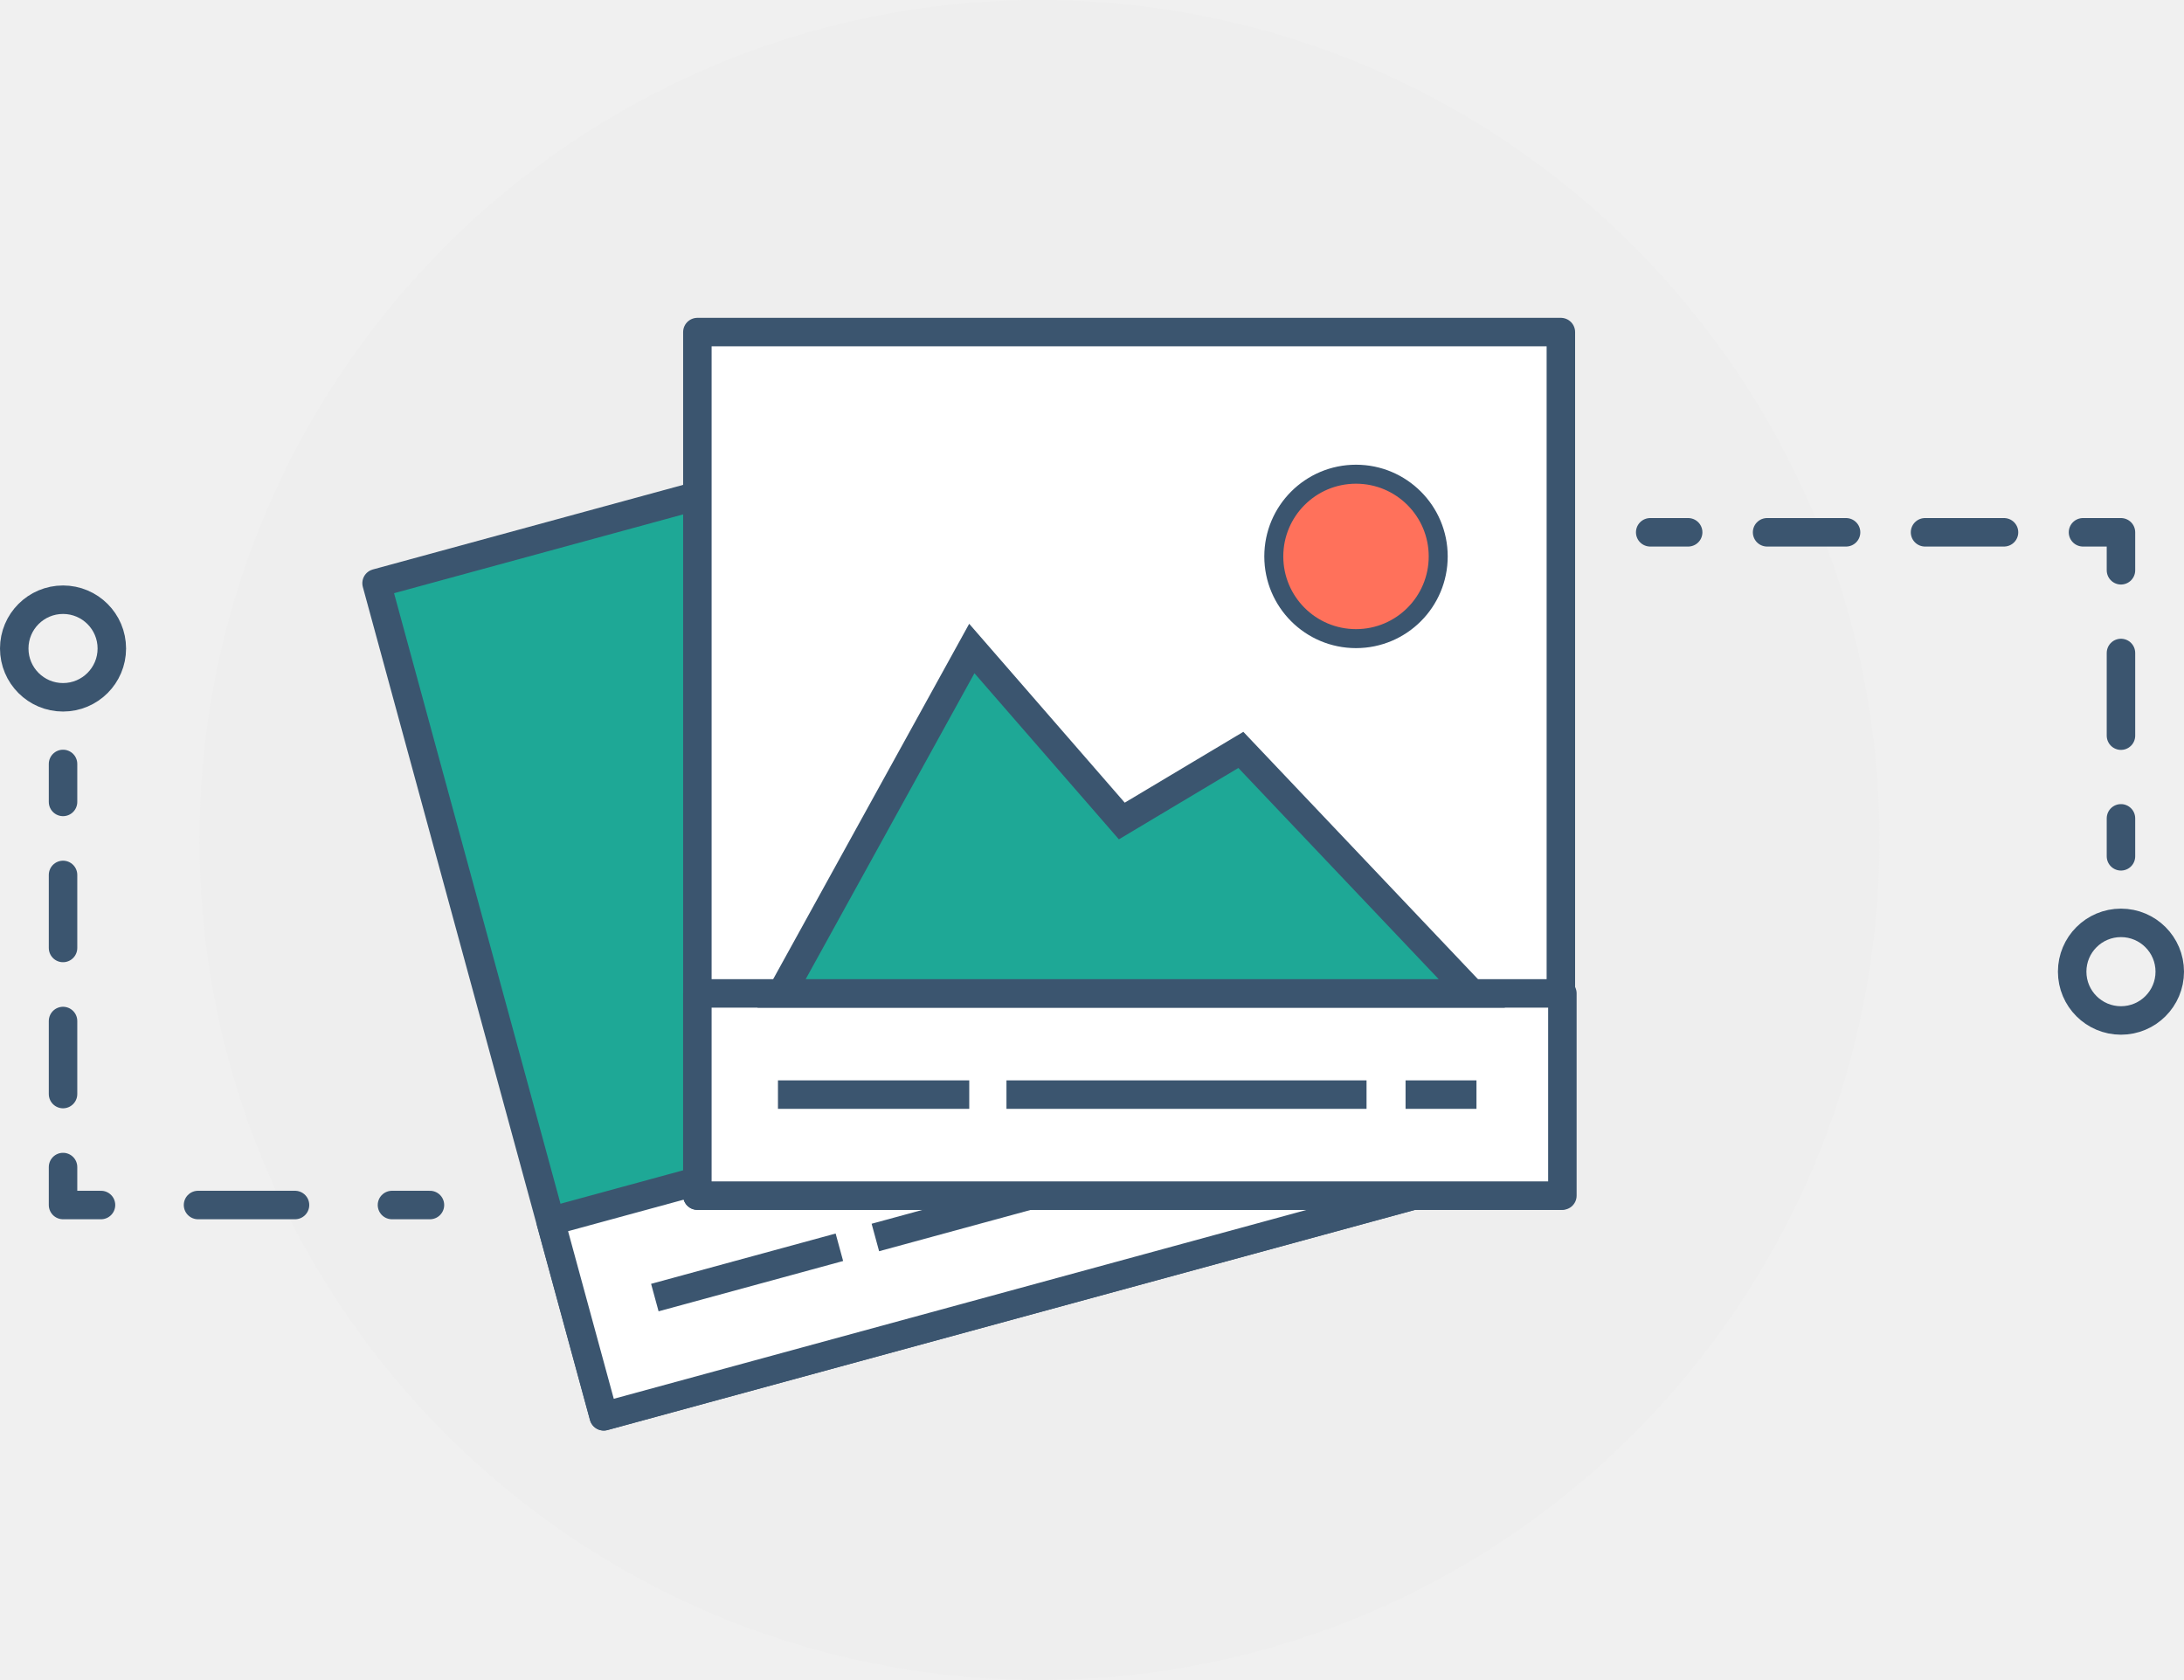
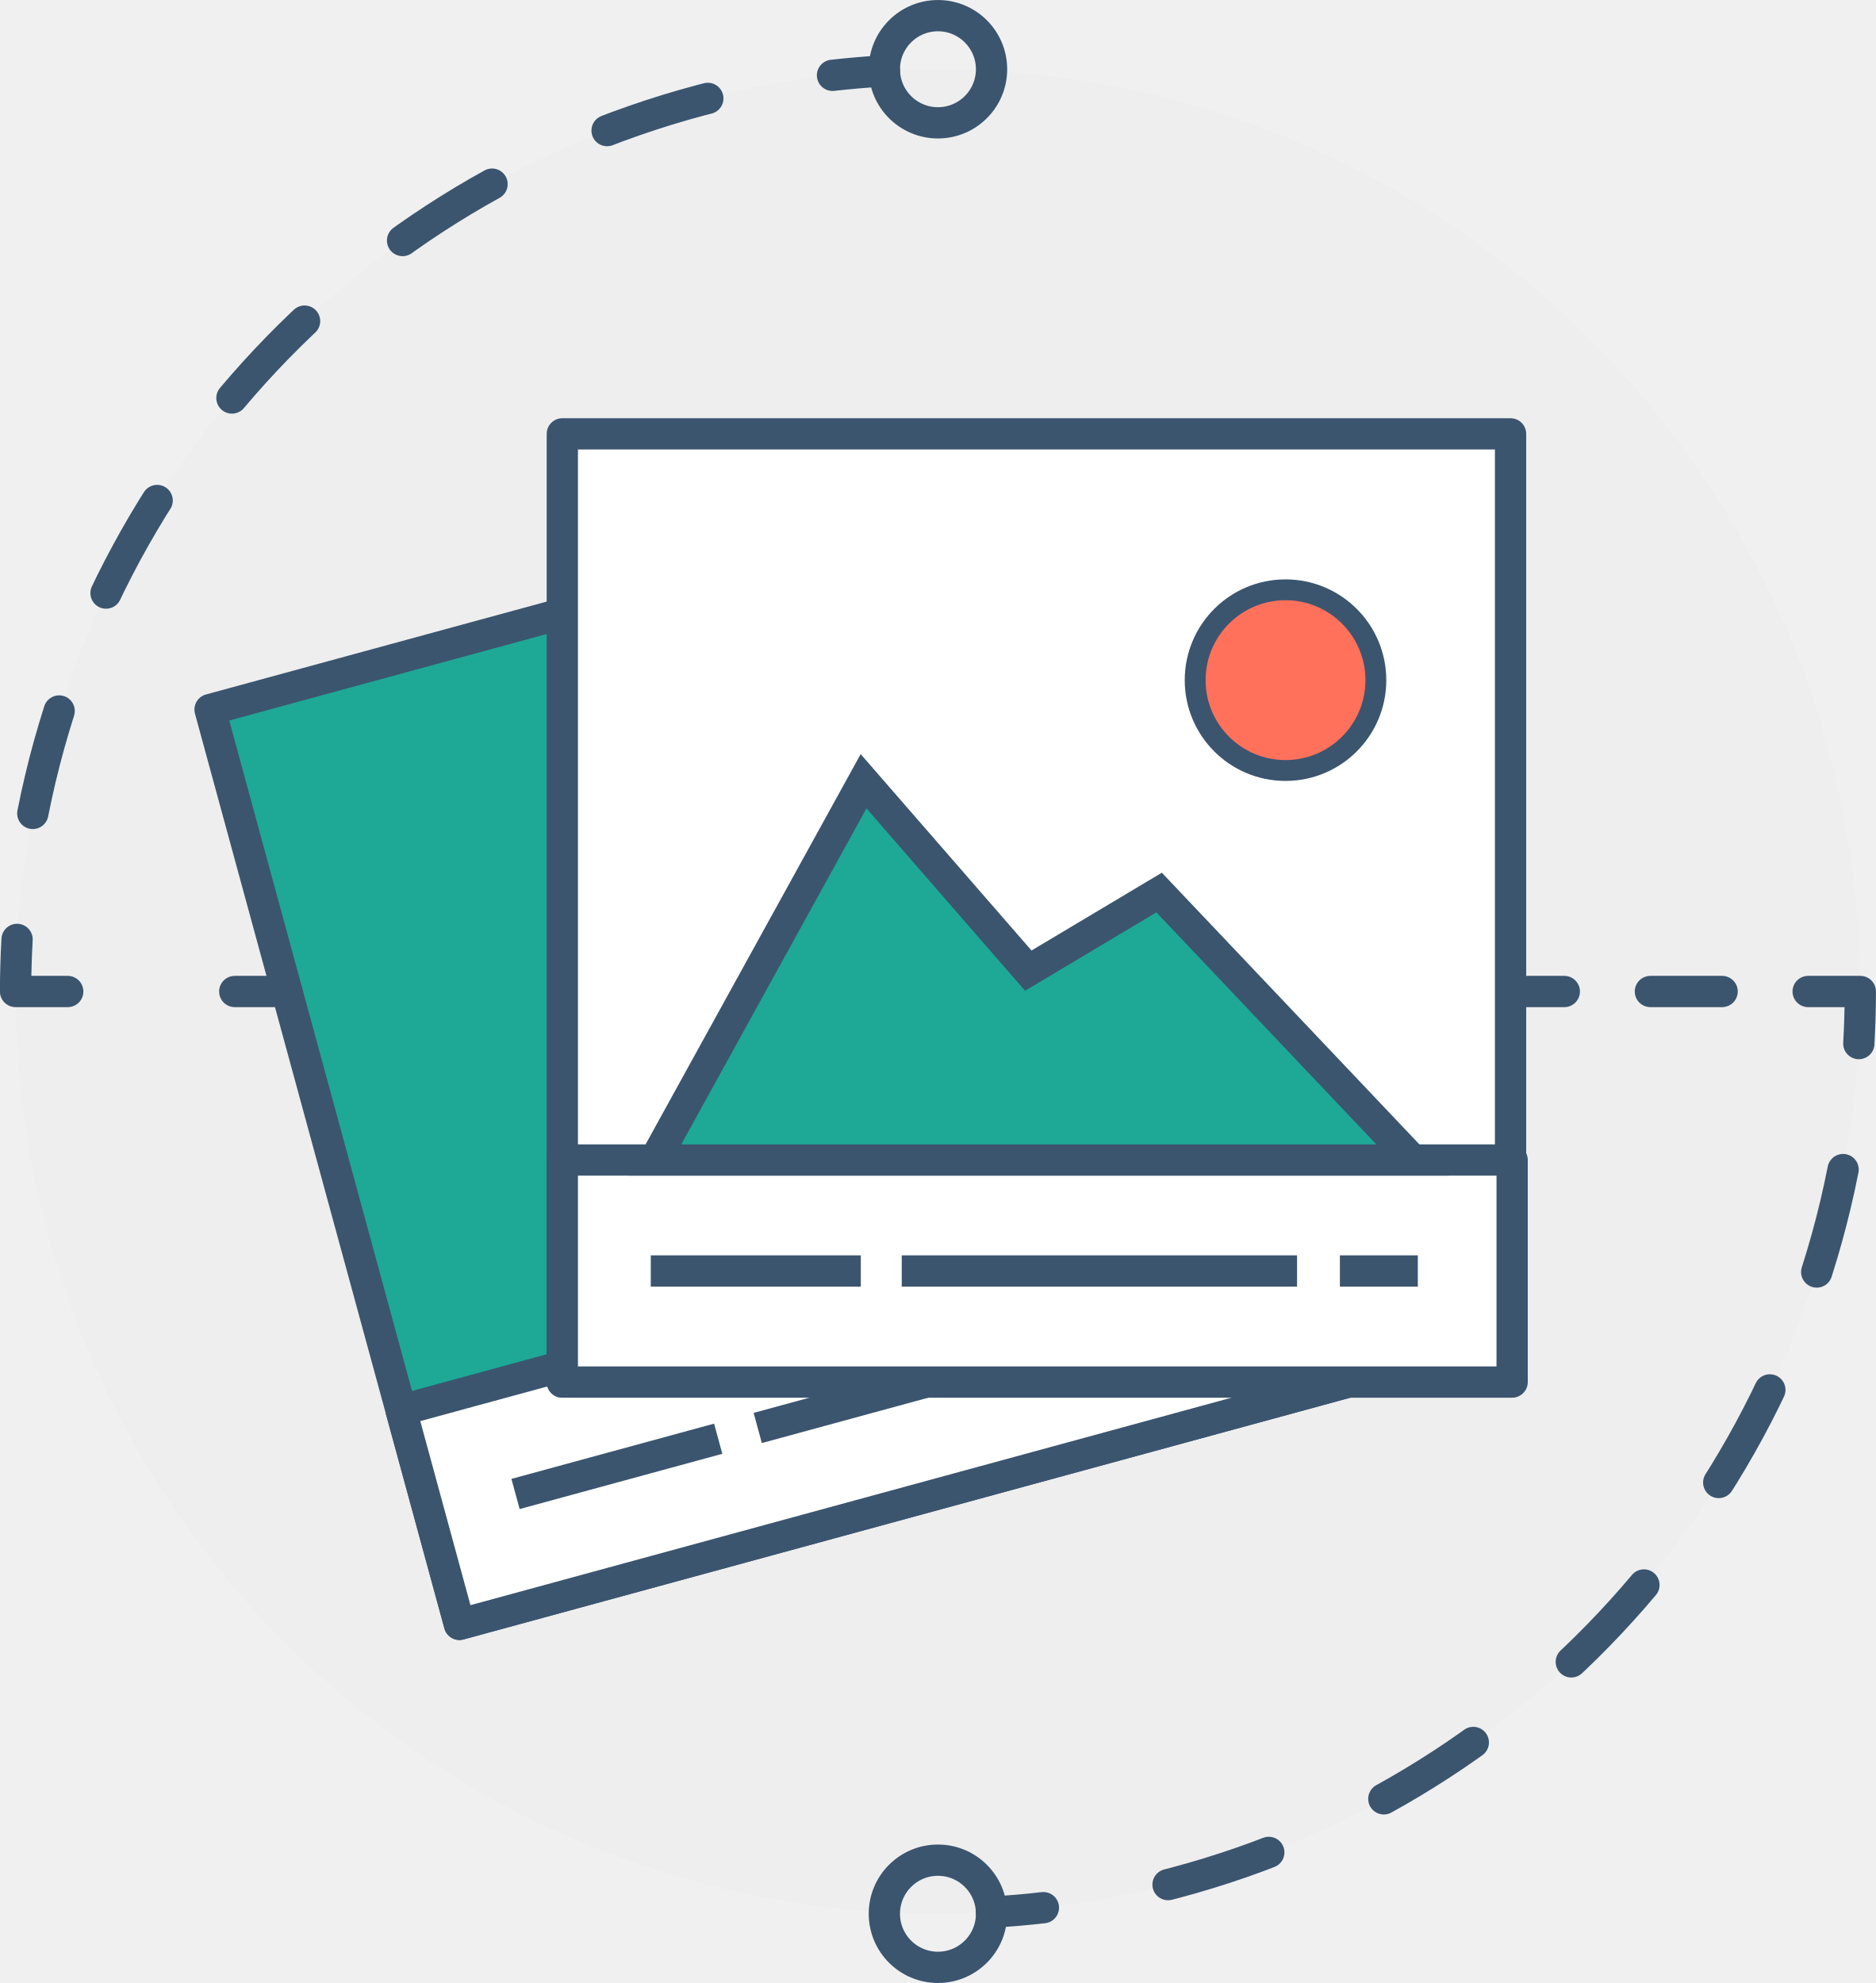
- <svg xmlns="http://www.w3.org/2000/svg" width="230.06" height="176.96" viewBox="0 0 230.06 176.96">
-   <circle cx="109.5" cy="88.48" r="88.48" style="fill:#eee" />
-   <rect x="63" y="87.39" width="90.96" height="90.96" transform="translate(-44.1 -6.31) rotate(-15.25)" style="fill:#1ea896;stroke:#3b556f;stroke-linecap:round;stroke-linejoin:round;stroke-width:3px" />
-   <rect x="72.16" y="155.8" width="91.12" height="21.3" transform="translate(-52.6 -2.7) rotate(-15.25)" style="fill:#fff;stroke:#3b556f;stroke-linecap:round;stroke-linejoin:round;stroke-width:3px" />
-   <circle cx="112.82" cy="65.98" r="8.66" style="fill:#fb5084;stroke:#3b556f;stroke-miterlimit:10;stroke-width:2px" />
-   <line x1="68.98" y1="136.68" x2="88.42" y2="131.38" style="fill:none;stroke:#3b556f;stroke-miterlimit:10;stroke-width:3px" />
-   <line x1="132.76" y1="119.3" x2="139.97" y2="117.33" style="fill:none;stroke:#3b556f;stroke-miterlimit:10;stroke-width:3px" />
-   <line x1="92.21" y1="130.35" x2="128.8" y2="120.38" style="fill:none;stroke:#3b556f;stroke-miterlimit:10;stroke-width:3px" />
-   <circle cx="6.64" cy="68.31" r="5.14" style="fill:none;stroke:#3b556f;stroke-linecap:round;stroke-linejoin:round;stroke-width:3px" />
-   <line x1="6.64" y1="80.47" x2="6.64" y2="84.47" style="fill:none;stroke:#3b556f;stroke-linecap:round;stroke-linejoin:round;stroke-width:3px" />
-   <line x1="6.64" y1="92.16" x2="6.64" y2="119.09" style="fill:none;stroke:#3b556f;stroke-linecap:round;stroke-linejoin:round;stroke-width:3px;stroke-dasharray:7.694,7.694" />
-   <polyline points="6.64 122.93 6.64 126.93 10.64 126.93" style="fill:none;stroke:#3b556f;stroke-linecap:round;stroke-linejoin:round;stroke-width:3px" />
-   <line x1="20.86" y1="126.93" x2="36.18" y2="126.93" style="fill:none;stroke:#3b556f;stroke-linecap:round;stroke-linejoin:round;stroke-width:3px;stroke-dasharray:10.217,10.217" />
-   <line x1="41.29" y1="126.93" x2="45.29" y2="126.93" style="fill:none;stroke:#3b556f;stroke-linecap:round;stroke-linejoin:round;stroke-width:3px" />
-   <circle cx="223.42" cy="102.35" r="5.14" style="fill:none;stroke:#3b556f;stroke-linecap:round;stroke-linejoin:round;stroke-width:3px" />
-   <line x1="223.42" y1="90.2" x2="223.42" y2="86.2" style="fill:none;stroke:#3b556f;stroke-linecap:round;stroke-linejoin:round;stroke-width:3px" />
-   <line x1="223.42" y1="77.49" x2="223.42" y2="64.42" style="fill:none;stroke:#3b556f;stroke-linecap:round;stroke-linejoin:round;stroke-width:3px;stroke-dasharray:8.709,8.709" />
-   <polyline points="223.42 60.07 223.42 56.07 219.42 56.07" style="fill:none;stroke:#3b556f;stroke-linecap:round;stroke-linejoin:round;stroke-width:3px" />
-   <line x1="211.1" y1="56.07" x2="181.99" y2="56.07" style="fill:none;stroke:#3b556f;stroke-linecap:round;stroke-linejoin:round;stroke-width:3px;stroke-dasharray:8.319,8.319" />
-   <line x1="177.83" y1="56.07" x2="173.83" y2="56.07" style="fill:none;stroke:#3b556f;stroke-linecap:round;stroke-linejoin:round;stroke-width:3px" />
-   <rect x="73.46" y="34.98" width="90.96" height="90.96" style="fill:#fff;stroke:#3b556f;stroke-linecap:round;stroke-linejoin:round;stroke-width:3px" />
-   <rect x="73.46" y="104.64" width="91.12" height="21.3" style="fill:#fff;stroke:#3b556f;stroke-linecap:round;stroke-linejoin:round;stroke-width:3px" />
-   <polygon points="82.33 104.64 102.37 68.31 118.17 86.48 130.71 78.99 155.04 104.64 82.33 104.64" style="fill:#1ea896;stroke:#3b556f;stroke-miterlimit:10;stroke-width:3px" />
-   <circle cx="142.84" cy="58.61" r="8.66" style="fill:#ff715b;stroke:#3b556f;stroke-miterlimit:10;stroke-width:2px" />
-   <line x1="81.95" y1="115.3" x2="102.1" y2="115.3" style="fill:none;stroke:#3b556f;stroke-miterlimit:10;stroke-width:3px" />
-   <line x1="148.06" y1="115.3" x2="155.53" y2="115.3" style="fill:none;stroke:#3b556f;stroke-miterlimit:10;stroke-width:3px" />
-   <line x1="106.02" y1="115.3" x2="143.95" y2="115.3" style="fill:none;stroke:#3b556f;stroke-miterlimit:10;stroke-width:3px" />
+ <svg xmlns="http://www.w3.org/2000/svg" width="237.33" height="250.88" viewBox="0 0 237.33 250.88">
+   <circle cx="118.66" cy="125.44" r="116.68" style="fill:#eee" />
+   <rect x="49.57" y="74.44" width="119.96" height="119.96" transform="translate(-40.83 30.99) rotate(-15.25)" style="fill:#1ea896;stroke:#3b556f;stroke-linecap:round;stroke-linejoin:round;stroke-width:3.956px" />
+   <rect x="61.65" y="164.67" width="120.16" height="28.09" transform="translate(-52.05 35.75) rotate(-15.25)" style="fill:#fff;stroke:#3b556f;stroke-linecap:round;stroke-linejoin:round;stroke-width:3.956px" />
+   <circle cx="123.04" cy="95.77" r="11.43" style="fill:#fb5084;stroke:#3b556f;stroke-miterlimit:10;stroke-width:2.638px" />
+   <line x1="65.22" y1="189.01" x2="90.86" y2="182.02" style="fill:none;stroke:#3b556f;stroke-miterlimit:10;stroke-width:3.956px" />
+   <line x1="149.34" y1="166.08" x2="158.85" y2="163.49" style="fill:none;stroke:#3b556f;stroke-miterlimit:10;stroke-width:3.956px" />
+   <line x1="95.86" y1="180.66" x2="144.11" y2="167.51" style="fill:none;stroke:#3b556f;stroke-miterlimit:10;stroke-width:3.956px" />
+   <rect x="71.14" y="54.89" width="119.96" height="119.96" style="fill:#fff;stroke:#3b556f;stroke-linecap:round;stroke-linejoin:round;stroke-width:3.956px" />
+   <rect x="71.14" y="146.76" width="120.16" height="28.09" style="fill:#fff;stroke:#3b556f;stroke-linecap:round;stroke-linejoin:round;stroke-width:3.956px" />
+   <polygon points="82.84 146.76 109.25 98.84 130.09 122.8 146.64 112.92 178.72 146.76 82.84 146.76" style="fill:#1ea896;stroke:#3b556f;stroke-miterlimit:10;stroke-width:3.956px" />
+   <circle cx="162.63" cy="86.05" r="11.43" style="fill:#ff715b;stroke:#3b556f;stroke-miterlimit:10;stroke-width:2.638px" />
+   <line x1="82.33" y1="160.8" x2="108.9" y2="160.8" style="fill:none;stroke:#3b556f;stroke-miterlimit:10;stroke-width:3.956px" />
+   <line x1="169.51" y1="160.8" x2="179.37" y2="160.8" style="fill:none;stroke:#3b556f;stroke-miterlimit:10;stroke-width:3.956px" />
+   <line x1="114.08" y1="160.8" x2="164.09" y2="160.8" style="fill:none;stroke:#3b556f;stroke-miterlimit:10;stroke-width:3.956px" />
+   <circle cx="118.66" cy="8.76" r="6.78" style="fill:none;stroke:#3b556f;stroke-linecap:round;stroke-linejoin:round;stroke-width:3.956px" />
+   <line x1="36.3" y1="125.44" x2="29.7" y2="125.44" style="fill:none;stroke:#3b556f;stroke-linecap:round;stroke-linejoin:round;stroke-width:3.956px" />
+   <path d="M17.91,128h-6.6c0-2.21.07-4.41.19-6.59" transform="translate(-9.34 -2.56)" style="fill:none;stroke:#3b556f;stroke-linecap:round;stroke-linejoin:round;stroke-width:3.956px" />
+   <path d="M13.49,105.47a116.77,116.77,0,0,1,93.23-92.2" transform="translate(-9.34 -2.56)" style="fill:none;stroke:#3b556f;stroke-linecap:round;stroke-linejoin:round;stroke-width:3.956px;stroke-dasharray:13.388,16.065" />
+   <path d="M114.66,12.09q3.27-.37,6.57-.56" transform="translate(-9.34 -2.56)" style="fill:none;stroke:#3b556f;stroke-linecap:round;stroke-linejoin:round;stroke-width:3.956px" />
+   <circle cx="118.66" cy="242.12" r="6.78" style="fill:none;stroke:#3b556f;stroke-linecap:round;stroke-linejoin:round;stroke-width:3.956px" />
+   <line x1="191.3" y1="125.44" x2="197.9" y2="125.44" style="fill:none;stroke:#3b556f;stroke-linecap:round;stroke-linejoin:round;stroke-width:3.956px" />
+   <line x1="208.79" y1="125.44" x2="223.31" y2="125.44" style="fill:none;stroke:#3b556f;stroke-linecap:round;stroke-linejoin:round;stroke-width:3.956px;stroke-dasharray:9.075,10.891" />
+   <path d="M238.09,128h6.6c0,2.21-.07,4.41-.19,6.59" transform="translate(-9.34 -2.56)" style="fill:none;stroke:#3b556f;stroke-linecap:round;stroke-linejoin:round;stroke-width:3.956px" />
+   <path d="M242.51,150.53a116.77,116.77,0,0,1-93.23,92.2" transform="translate(-9.34 -2.56)" style="fill:none;stroke:#3b556f;stroke-linecap:round;stroke-linejoin:round;stroke-width:3.956px;stroke-dasharray:13.388,16.065" />
+   <path d="M141.34,243.91q-3.27.38-6.57.56" transform="translate(-9.34 -2.56)" style="fill:none;stroke:#3b556f;stroke-linecap:round;stroke-linejoin:round;stroke-width:3.956px" />
</svg>
